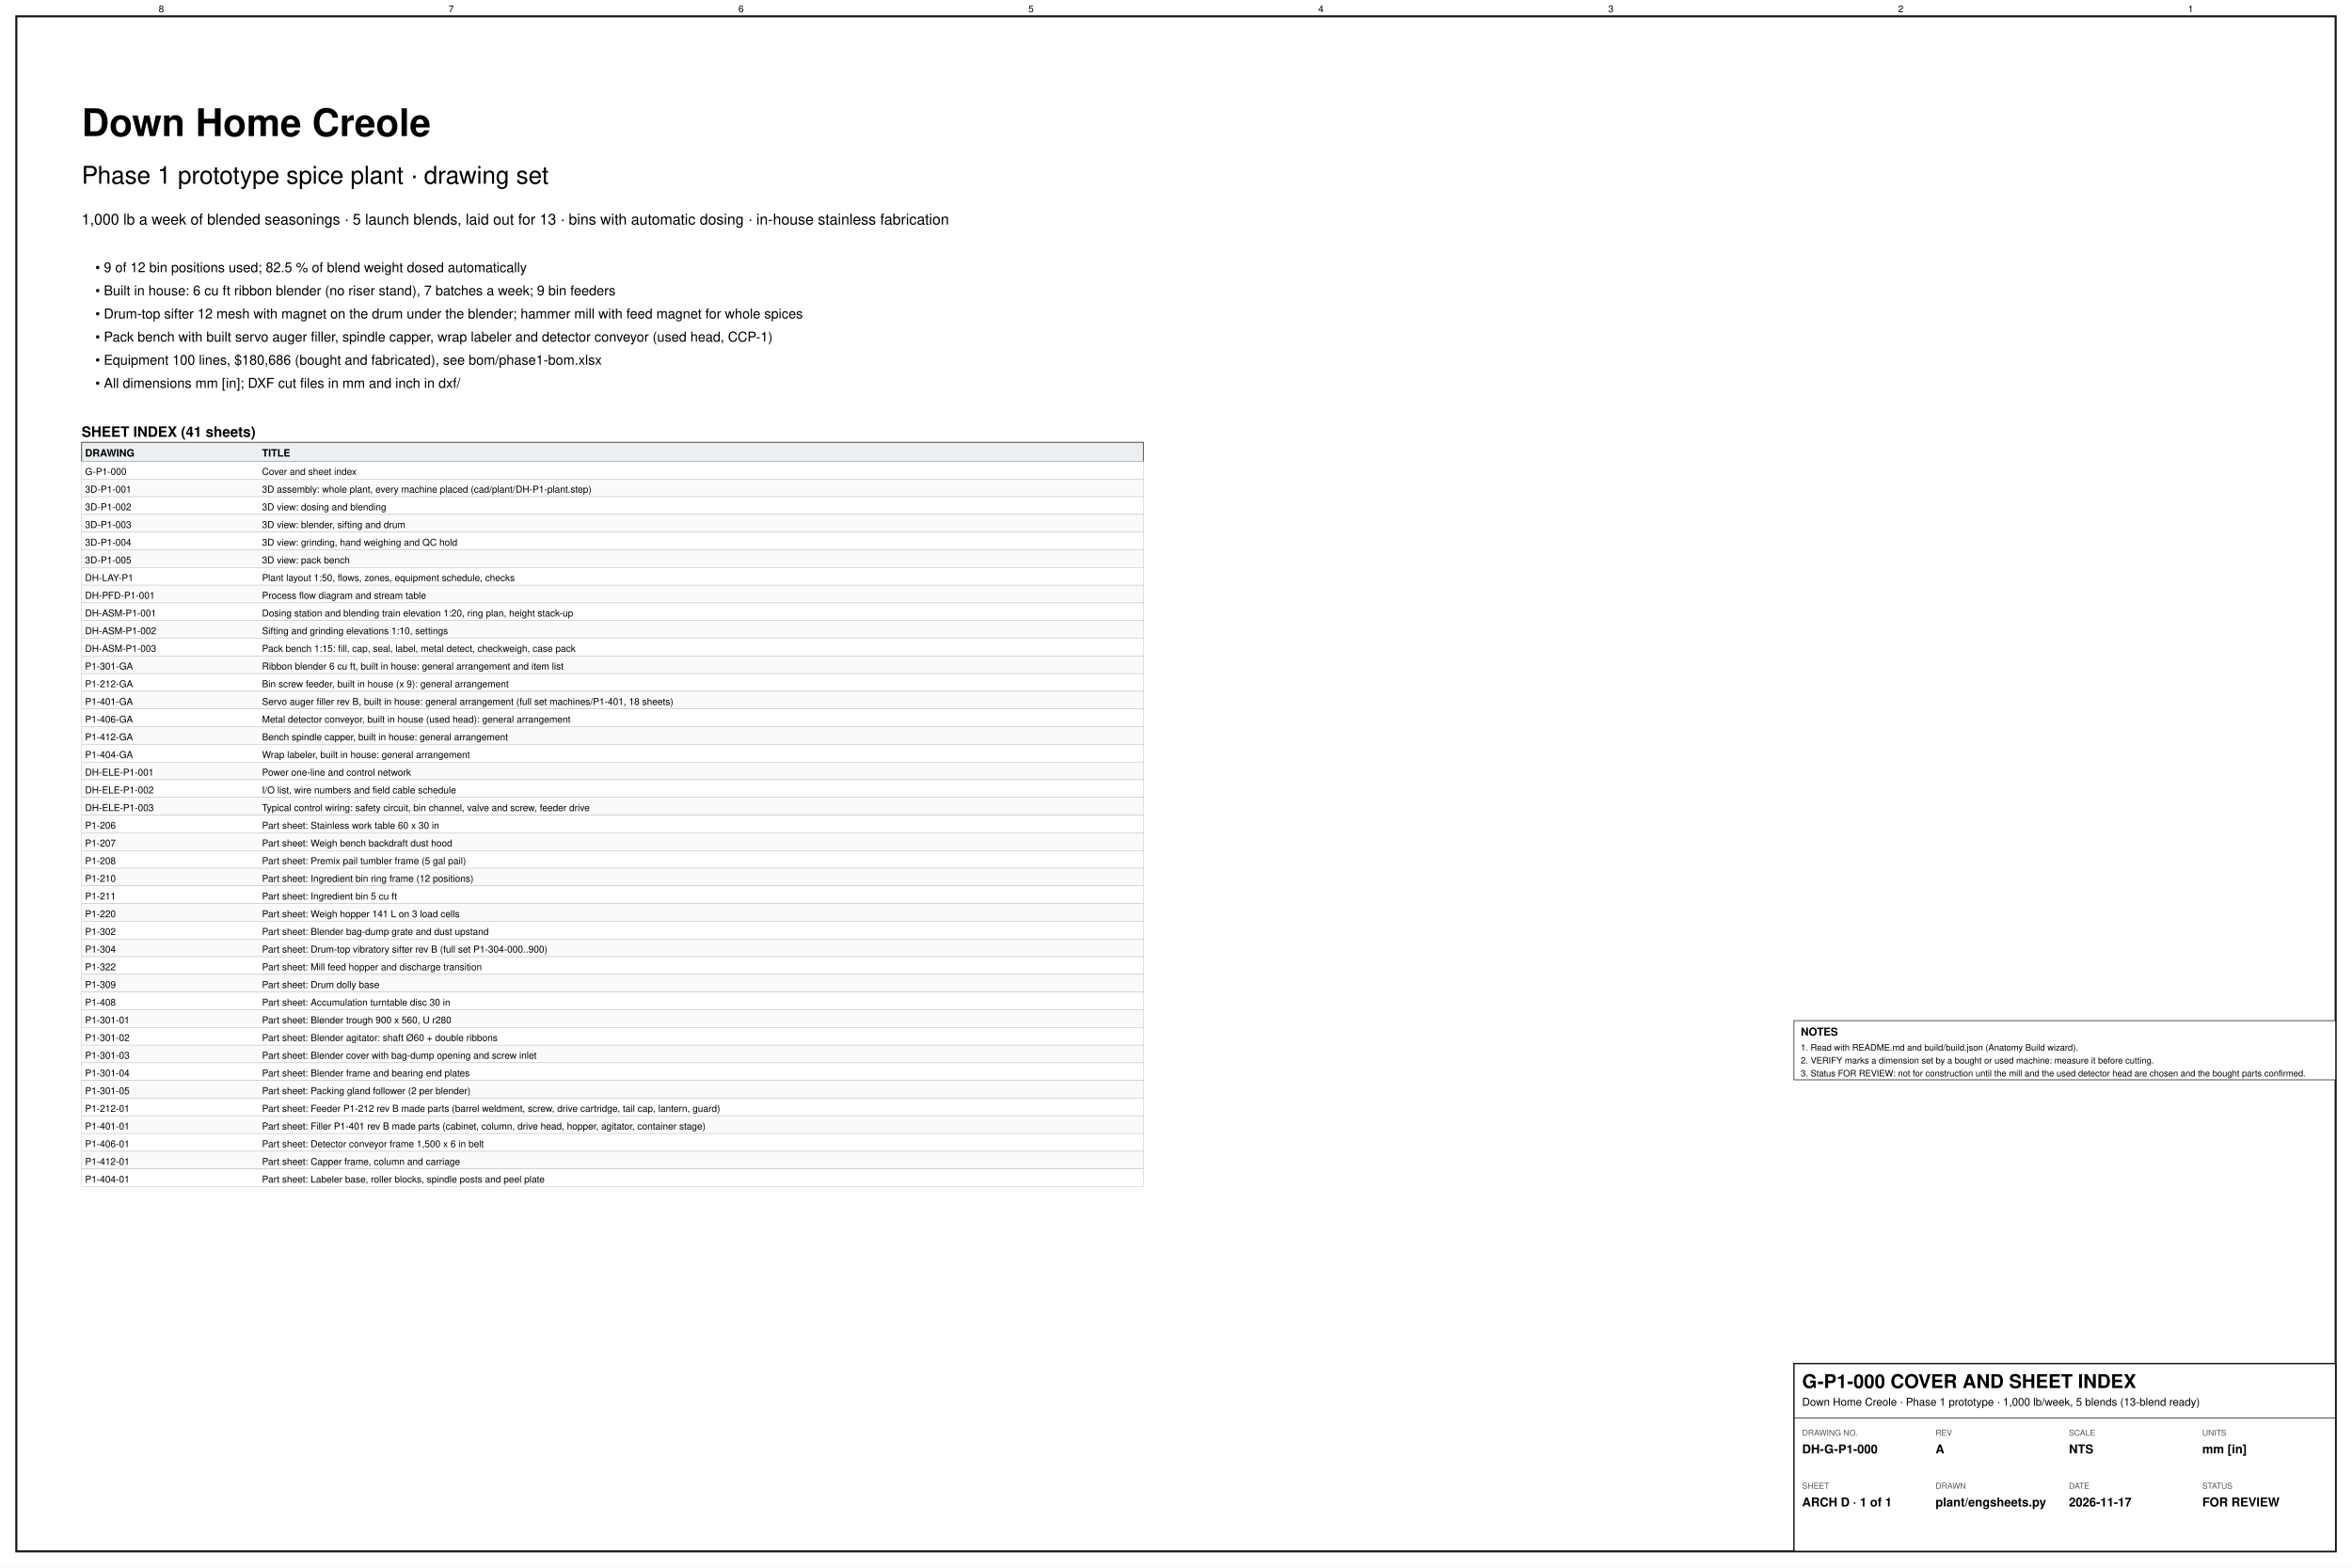
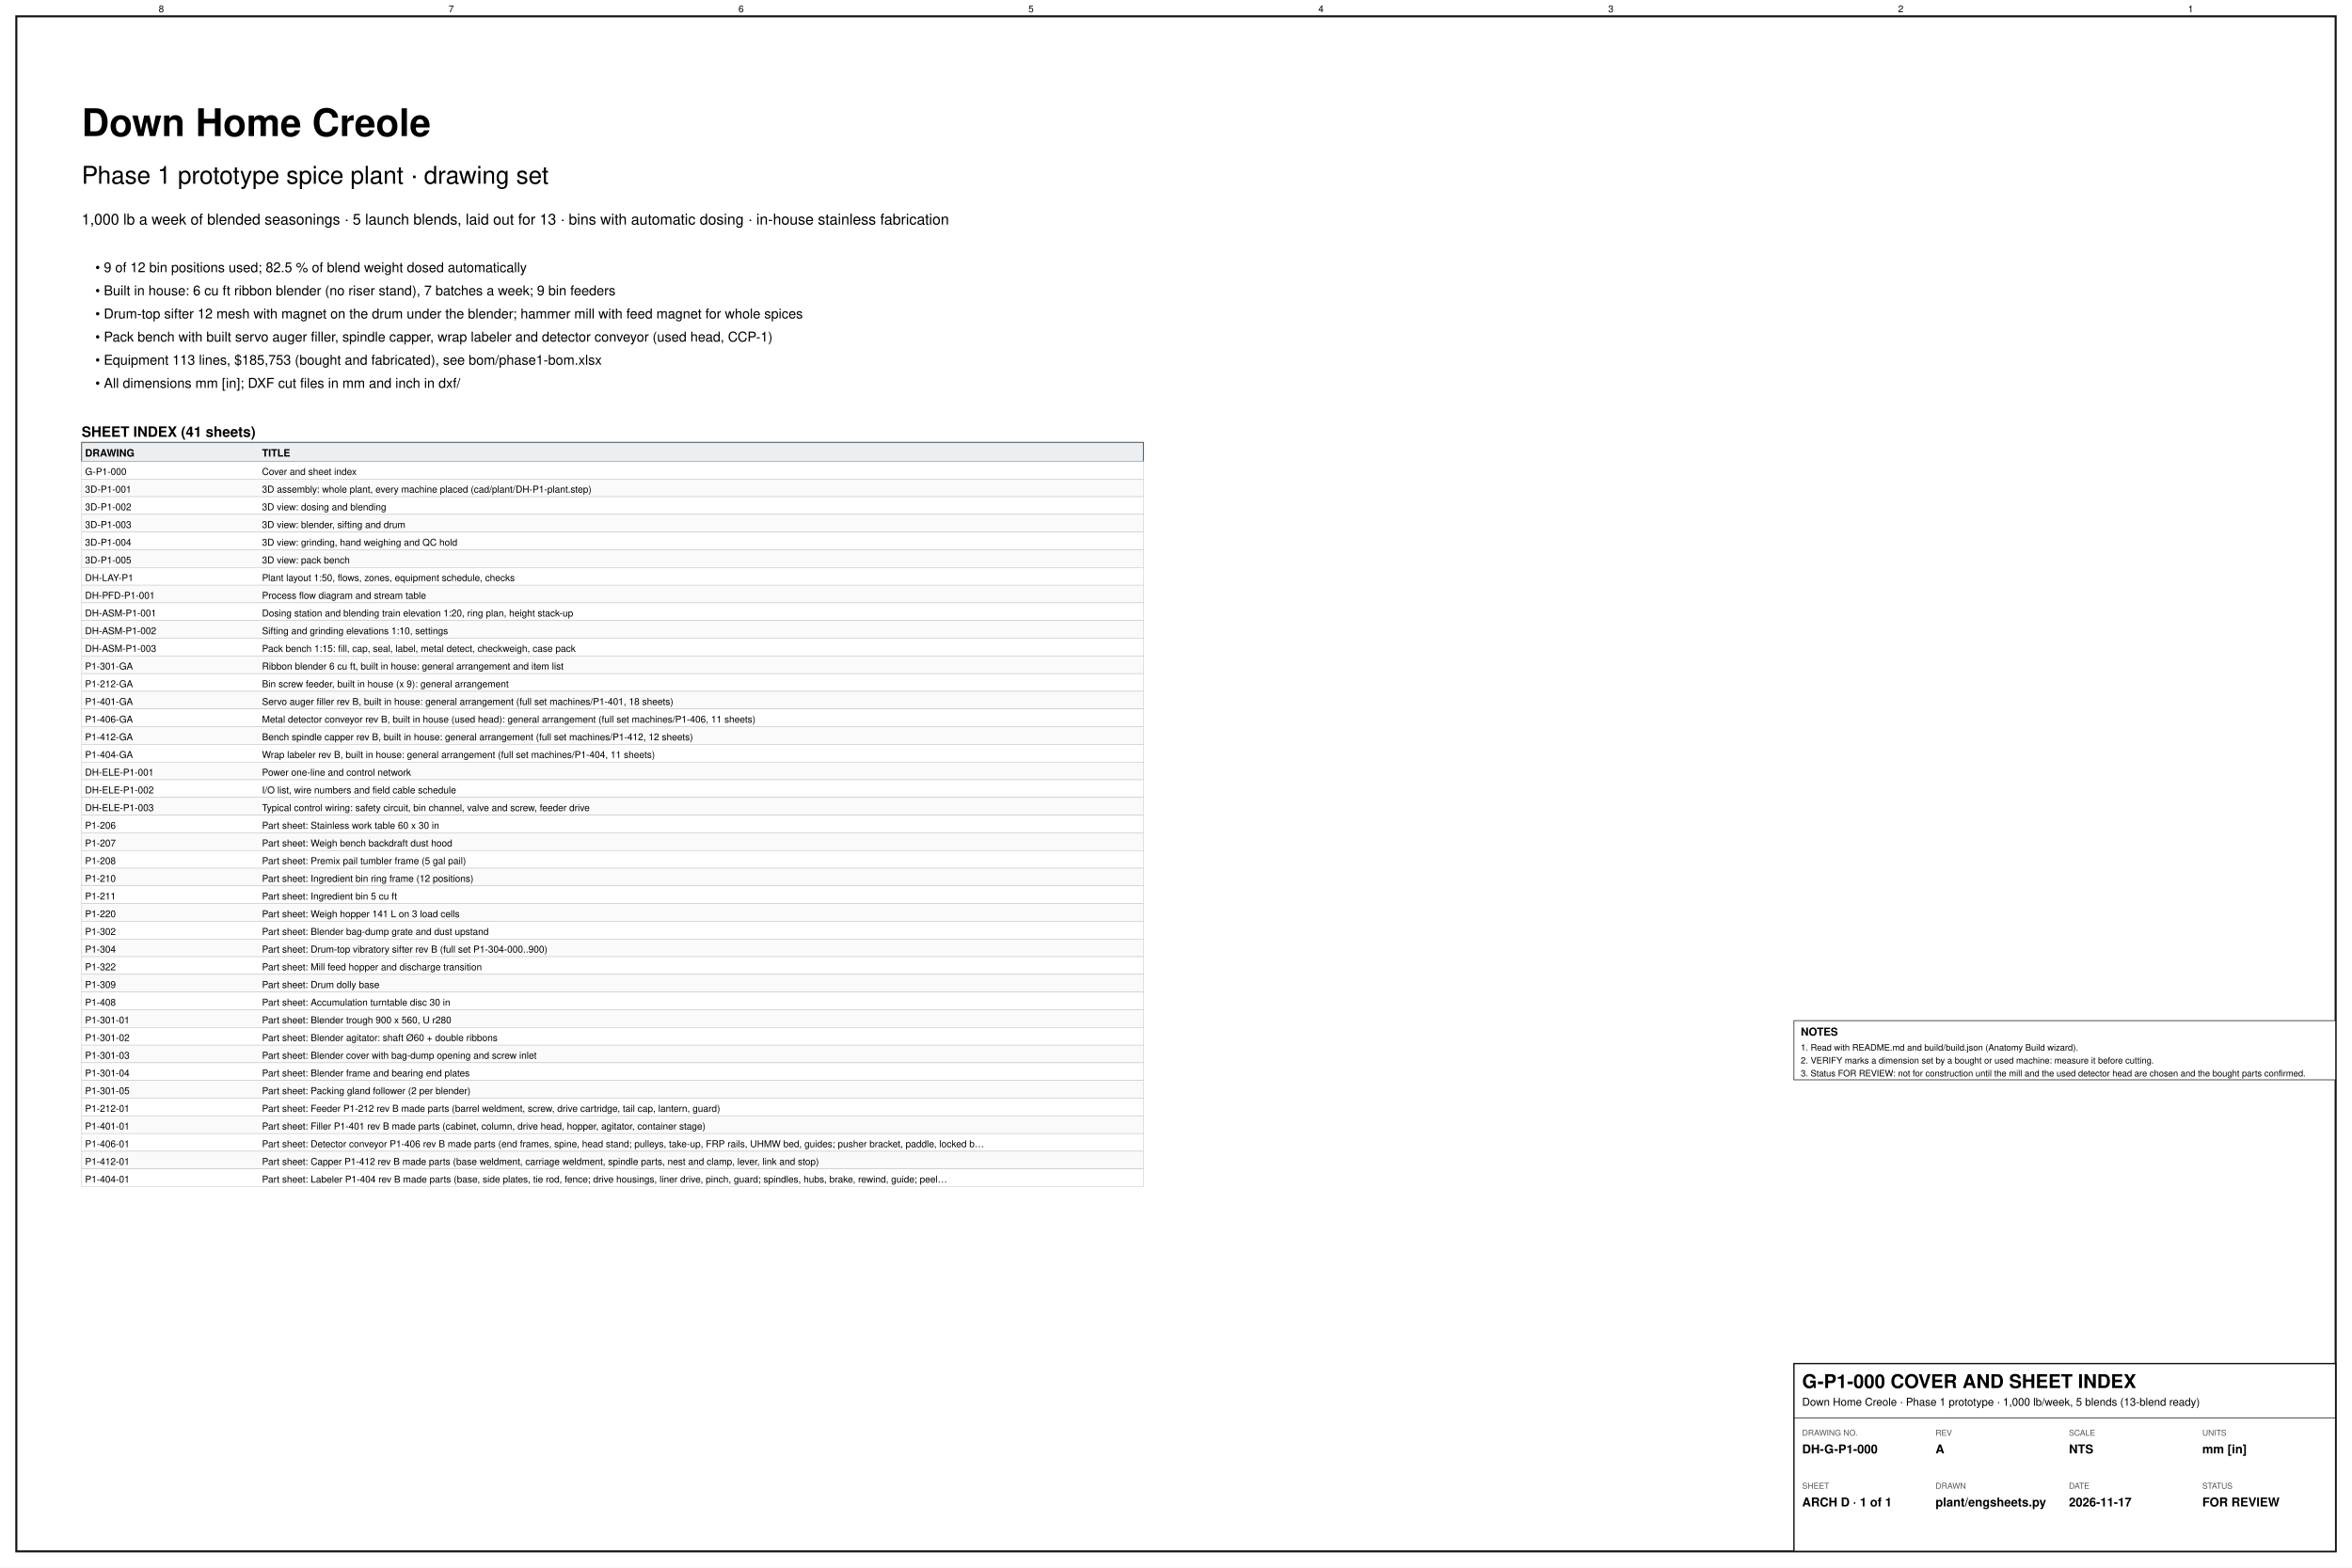
<svg xmlns="http://www.w3.org/2000/svg" width="3456" height="2304" viewBox="0 0 3456 2304" font-family="Helvetica,Arial,sans-serif">
  <rect width="100%" height="100%" fill="#fff" />
  <rect x="24" y="24" width="3408" height="2256" fill="none" stroke="#111" stroke-width="3" />
  <defs>
    <pattern id="h45" width="9" height="9" patternUnits="userSpaceOnUse" patternTransform="rotate(45)">
      <line x1="0" y1="0" x2="0" y2="9" stroke="#455a64" stroke-width="1.2" />
    </pattern>
    <pattern id="h135" width="9" height="9" patternUnits="userSpaceOnUse" patternTransform="rotate(135)">
      <line x1="0" y1="0" x2="0" y2="9" stroke="#455a64" stroke-width="1.2" />
    </pattern>
    <marker id="arr" markerWidth="12" markerHeight="10" refX="11" refY="5" orient="auto">
      <path d="M0,0 L12,5 L0,10 z" fill="#111" />
    </marker>
  </defs>
  <text x="237.0" y="18" font-size="14" text-anchor="middle">8</text>
  <text x="663.0" y="18" font-size="14" text-anchor="middle">7</text>
  <text x="1089.0" y="18" font-size="14" text-anchor="middle">6</text>
  <text x="1515.0" y="18" font-size="14" text-anchor="middle">5</text>
  <text x="1941.0" y="18" font-size="14" text-anchor="middle">4</text>
  <text x="2367.0" y="18" font-size="14" text-anchor="middle">3</text>
  <text x="2793.0" y="18" font-size="14" text-anchor="middle">2</text>
  <text x="3219.0" y="18" font-size="14" text-anchor="middle">1</text>
  <g>
    <rect x="2636" y="2004" width="796" height="276" fill="#fff" stroke="#111" stroke-width="2" />
    <text x="2648" y="2040" font-size="28" font-weight="bold">G-P1-000 COVER AND SHEET INDEX</text>
    <text x="2648" y="2066" font-size="16">Down Home Creole · Phase 1 prototype · 1,000 lb/week, 5 blends (13-blend ready)</text>
    <line x1="2636" y1="2084" x2="3432" y2="2084" stroke="#111" />
    <text x="2648" y="2110" font-size="12" fill="#555">DRAWING NO.</text>
    <text x="2648" y="2136" font-size="18" font-weight="bold">DH-G-P1-000</text>
    <text x="2844" y="2110" font-size="12" fill="#555">REV</text>
    <text x="2844" y="2136" font-size="18" font-weight="bold">A</text>
    <text x="3040" y="2110" font-size="12" fill="#555">SCALE</text>
    <text x="3040" y="2136" font-size="18" font-weight="bold">NTS</text>
    <text x="3236" y="2110" font-size="12" fill="#555">UNITS</text>
    <text x="3236" y="2136" font-size="18" font-weight="bold">mm [in]</text>
    <text x="2648" y="2188" font-size="12" fill="#555">SHEET</text>
    <text x="2648" y="2214" font-size="18" font-weight="bold">ARCH D · 1 of 1</text>
    <text x="2844" y="2188" font-size="12" fill="#555">DRAWN</text>
    <text x="2844" y="2214" font-size="18" font-weight="bold">plant/engsheets.py</text>
    <text x="3040" y="2188" font-size="12" fill="#555">DATE</text>
    <text x="3040" y="2214" font-size="18" font-weight="bold">2026-11-17</text>
    <text x="3236" y="2188" font-size="12" fill="#555">STATUS</text>
    <text x="3236" y="2214" font-size="18" font-weight="bold">FOR REVIEW</text>
  </g>
  <text x="120" y="200" font-size="56" font-weight="bold">Down Home Creole</text>
  <text x="120" y="270" font-size="36">Phase 1 prototype spice plant · drawing set</text>
  <text x="120" y="330" font-size="22">1,000 lb a week of blended seasonings · 5 launch blends, laid out for 13 · bins with automatic dosing · in-house stainless fabrication</text>
  <text x="140" y="400" font-size="20">• 9 of 12 bin positions used; 82.5 % of blend weight dosed automatically</text>
  <text x="140" y="434" font-size="20">• Built in house: 6 cu ft ribbon blender (no riser stand), 7 batches a week; 9 bin feeders</text>
  <text x="140" y="468" font-size="20">• Drum-top sifter 12 mesh with magnet on the drum under the blender; hammer mill with feed magnet for whole spices</text>
  <text x="140" y="502" font-size="20">• Pack bench with built servo auger filler, spindle capper, wrap labeler and detector conveyor (used head, CCP-1)</text>
-   <text x="140" y="536" font-size="20">• Equipment 100 lines, $180,686 (bought and fabricated), see bom/phase1-bom.xlsx</text>
+   <text x="140" y="536" font-size="20">• Equipment 113 lines, $185,753 (bought and fabricated), see bom/phase1-bom.xlsx</text>
  <text x="140" y="570" font-size="20">• All dimensions mm [in]; DXF cut files in mm and inch in dxf/</text>
  <text x="120" y="642" font-size="21" font-weight="bold">SHEET INDEX (41 sheets)</text>
  <rect x="120" y="650" width="1560" height="28" fill="#eceff1" stroke="#111" />
  <text x="125" y="671" font-size="15" font-weight="bold">DRAWING</text>
  <text x="385" y="671" font-size="15" font-weight="bold">TITLE</text>
  <rect x="120" y="678" width="1560" height="26" fill="#fff" stroke="#b0bec5" stroke-width="0.6" />
  <text x="125" y="698" font-size="14">G-P1-000</text>
  <text x="385" y="698" font-size="14">Cover and sheet index</text>
  <rect x="120" y="704" width="1560" height="26" fill="#fafafa" stroke="#b0bec5" stroke-width="0.6" />
  <text x="125" y="724" font-size="14">3D-P1-001</text>
  <text x="385" y="724" font-size="14">3D assembly: whole plant, every machine placed (cad/plant/DH-P1-plant.step)</text>
  <rect x="120" y="730" width="1560" height="26" fill="#fff" stroke="#b0bec5" stroke-width="0.6" />
  <text x="125" y="750" font-size="14">3D-P1-002</text>
  <text x="385" y="750" font-size="14">3D view: dosing and blending</text>
  <rect x="120" y="756" width="1560" height="26" fill="#fafafa" stroke="#b0bec5" stroke-width="0.6" />
  <text x="125" y="776" font-size="14">3D-P1-003</text>
  <text x="385" y="776" font-size="14">3D view: blender, sifting and drum</text>
  <rect x="120" y="782" width="1560" height="26" fill="#fff" stroke="#b0bec5" stroke-width="0.6" />
  <text x="125" y="802" font-size="14">3D-P1-004</text>
  <text x="385" y="802" font-size="14">3D view: grinding, hand weighing and QC hold</text>
  <rect x="120" y="808" width="1560" height="26" fill="#fafafa" stroke="#b0bec5" stroke-width="0.6" />
  <text x="125" y="828" font-size="14">3D-P1-005</text>
  <text x="385" y="828" font-size="14">3D view: pack bench</text>
  <rect x="120" y="834" width="1560" height="26" fill="#fff" stroke="#b0bec5" stroke-width="0.6" />
  <text x="125" y="854" font-size="14">DH-LAY-P1</text>
  <text x="385" y="854" font-size="14">Plant layout 1:50, flows, zones, equipment schedule, checks</text>
  <rect x="120" y="860" width="1560" height="26" fill="#fafafa" stroke="#b0bec5" stroke-width="0.6" />
  <text x="125" y="880" font-size="14">DH-PFD-P1-001</text>
  <text x="385" y="880" font-size="14">Process flow diagram and stream table</text>
  <rect x="120" y="886" width="1560" height="26" fill="#fff" stroke="#b0bec5" stroke-width="0.6" />
  <text x="125" y="906" font-size="14">DH-ASM-P1-001</text>
  <text x="385" y="906" font-size="14">Dosing station and blending train elevation 1:20, ring plan, height stack-up</text>
  <rect x="120" y="912" width="1560" height="26" fill="#fafafa" stroke="#b0bec5" stroke-width="0.6" />
  <text x="125" y="932" font-size="14">DH-ASM-P1-002</text>
  <text x="385" y="932" font-size="14">Sifting and grinding elevations 1:10, settings</text>
  <rect x="120" y="938" width="1560" height="26" fill="#fff" stroke="#b0bec5" stroke-width="0.6" />
  <text x="125" y="958" font-size="14">DH-ASM-P1-003</text>
  <text x="385" y="958" font-size="14">Pack bench 1:15: fill, cap, seal, label, metal detect, checkweigh, case pack</text>
  <rect x="120" y="964" width="1560" height="26" fill="#fafafa" stroke="#b0bec5" stroke-width="0.6" />
  <text x="125" y="984" font-size="14">P1-301-GA</text>
  <text x="385" y="984" font-size="14">Ribbon blender 6 cu ft, built in house: general arrangement and item list</text>
  <rect x="120" y="990" width="1560" height="26" fill="#fff" stroke="#b0bec5" stroke-width="0.6" />
  <text x="125" y="1010" font-size="14">P1-212-GA</text>
  <text x="385" y="1010" font-size="14">Bin screw feeder, built in house (x 9): general arrangement</text>
  <rect x="120" y="1016" width="1560" height="26" fill="#fafafa" stroke="#b0bec5" stroke-width="0.6" />
  <text x="125" y="1036" font-size="14">P1-401-GA</text>
  <text x="385" y="1036" font-size="14">Servo auger filler rev B, built in house: general arrangement (full set machines/P1-401, 18 sheets)</text>
  <rect x="120" y="1042" width="1560" height="26" fill="#fff" stroke="#b0bec5" stroke-width="0.6" />
  <text x="125" y="1062" font-size="14">P1-406-GA</text>
-   <text x="385" y="1062" font-size="14">Metal detector conveyor, built in house (used head): general arrangement</text>
+   <text x="385" y="1062" font-size="14">Metal detector conveyor rev B, built in house (used head): general arrangement (full set machines/P1-406, 11 sheets)</text>
  <rect x="120" y="1068" width="1560" height="26" fill="#fafafa" stroke="#b0bec5" stroke-width="0.6" />
  <text x="125" y="1088" font-size="14">P1-412-GA</text>
-   <text x="385" y="1088" font-size="14">Bench spindle capper, built in house: general arrangement</text>
+   <text x="385" y="1088" font-size="14">Bench spindle capper rev B, built in house: general arrangement (full set machines/P1-412, 12 sheets)</text>
  <rect x="120" y="1094" width="1560" height="26" fill="#fff" stroke="#b0bec5" stroke-width="0.6" />
  <text x="125" y="1114" font-size="14">P1-404-GA</text>
-   <text x="385" y="1114" font-size="14">Wrap labeler, built in house: general arrangement</text>
+   <text x="385" y="1114" font-size="14">Wrap labeler rev B, built in house: general arrangement (full set machines/P1-404, 11 sheets)</text>
  <rect x="120" y="1120" width="1560" height="26" fill="#fafafa" stroke="#b0bec5" stroke-width="0.6" />
  <text x="125" y="1140" font-size="14">DH-ELE-P1-001</text>
  <text x="385" y="1140" font-size="14">Power one-line and control network</text>
  <rect x="120" y="1146" width="1560" height="26" fill="#fff" stroke="#b0bec5" stroke-width="0.6" />
  <text x="125" y="1166" font-size="14">DH-ELE-P1-002</text>
  <text x="385" y="1166" font-size="14">I/O list, wire numbers and field cable schedule</text>
  <rect x="120" y="1172" width="1560" height="26" fill="#fafafa" stroke="#b0bec5" stroke-width="0.6" />
  <text x="125" y="1192" font-size="14">DH-ELE-P1-003</text>
  <text x="385" y="1192" font-size="14">Typical control wiring: safety circuit, bin channel, valve and screw, feeder drive</text>
  <rect x="120" y="1198" width="1560" height="26" fill="#fff" stroke="#b0bec5" stroke-width="0.6" />
  <text x="125" y="1218" font-size="14">P1-206</text>
  <text x="385" y="1218" font-size="14">Part sheet: Stainless work table 60 x 30 in</text>
  <rect x="120" y="1224" width="1560" height="26" fill="#fafafa" stroke="#b0bec5" stroke-width="0.6" />
  <text x="125" y="1244" font-size="14">P1-207</text>
  <text x="385" y="1244" font-size="14">Part sheet: Weigh bench backdraft dust hood</text>
  <rect x="120" y="1250" width="1560" height="26" fill="#fff" stroke="#b0bec5" stroke-width="0.6" />
  <text x="125" y="1270" font-size="14">P1-208</text>
  <text x="385" y="1270" font-size="14">Part sheet: Premix pail tumbler frame (5 gal pail)</text>
  <rect x="120" y="1276" width="1560" height="26" fill="#fafafa" stroke="#b0bec5" stroke-width="0.6" />
  <text x="125" y="1296" font-size="14">P1-210</text>
  <text x="385" y="1296" font-size="14">Part sheet: Ingredient bin ring frame (12 positions)</text>
  <rect x="120" y="1302" width="1560" height="26" fill="#fff" stroke="#b0bec5" stroke-width="0.6" />
  <text x="125" y="1322" font-size="14">P1-211</text>
  <text x="385" y="1322" font-size="14">Part sheet: Ingredient bin 5 cu ft</text>
  <rect x="120" y="1328" width="1560" height="26" fill="#fafafa" stroke="#b0bec5" stroke-width="0.6" />
  <text x="125" y="1348" font-size="14">P1-220</text>
  <text x="385" y="1348" font-size="14">Part sheet: Weigh hopper 141 L on 3 load cells</text>
  <rect x="120" y="1354" width="1560" height="26" fill="#fff" stroke="#b0bec5" stroke-width="0.6" />
  <text x="125" y="1374" font-size="14">P1-302</text>
  <text x="385" y="1374" font-size="14">Part sheet: Blender bag-dump grate and dust upstand</text>
  <rect x="120" y="1380" width="1560" height="26" fill="#fafafa" stroke="#b0bec5" stroke-width="0.6" />
  <text x="125" y="1400" font-size="14">P1-304</text>
  <text x="385" y="1400" font-size="14">Part sheet: Drum-top vibratory sifter rev B (full set P1-304-000..900)</text>
  <rect x="120" y="1406" width="1560" height="26" fill="#fff" stroke="#b0bec5" stroke-width="0.6" />
  <text x="125" y="1426" font-size="14">P1-322</text>
  <text x="385" y="1426" font-size="14">Part sheet: Mill feed hopper and discharge transition</text>
  <rect x="120" y="1432" width="1560" height="26" fill="#fafafa" stroke="#b0bec5" stroke-width="0.6" />
  <text x="125" y="1452" font-size="14">P1-309</text>
  <text x="385" y="1452" font-size="14">Part sheet: Drum dolly base</text>
  <rect x="120" y="1458" width="1560" height="26" fill="#fff" stroke="#b0bec5" stroke-width="0.6" />
  <text x="125" y="1478" font-size="14">P1-408</text>
  <text x="385" y="1478" font-size="14">Part sheet: Accumulation turntable disc 30 in</text>
  <rect x="120" y="1484" width="1560" height="26" fill="#fafafa" stroke="#b0bec5" stroke-width="0.6" />
  <text x="125" y="1504" font-size="14">P1-301-01</text>
  <text x="385" y="1504" font-size="14">Part sheet: Blender trough 900 x 560, U r280</text>
  <rect x="120" y="1510" width="1560" height="26" fill="#fff" stroke="#b0bec5" stroke-width="0.6" />
  <text x="125" y="1530" font-size="14">P1-301-02</text>
  <text x="385" y="1530" font-size="14">Part sheet: Blender agitator: shaft Ø60 + double ribbons</text>
  <rect x="120" y="1536" width="1560" height="26" fill="#fafafa" stroke="#b0bec5" stroke-width="0.6" />
  <text x="125" y="1556" font-size="14">P1-301-03</text>
  <text x="385" y="1556" font-size="14">Part sheet: Blender cover with bag-dump opening and screw inlet</text>
  <rect x="120" y="1562" width="1560" height="26" fill="#fff" stroke="#b0bec5" stroke-width="0.6" />
  <text x="125" y="1582" font-size="14">P1-301-04</text>
  <text x="385" y="1582" font-size="14">Part sheet: Blender frame and bearing end plates</text>
  <rect x="120" y="1588" width="1560" height="26" fill="#fafafa" stroke="#b0bec5" stroke-width="0.6" />
  <text x="125" y="1608" font-size="14">P1-301-05</text>
  <text x="385" y="1608" font-size="14">Part sheet: Packing gland follower (2 per blender)</text>
  <rect x="120" y="1614" width="1560" height="26" fill="#fff" stroke="#b0bec5" stroke-width="0.6" />
  <text x="125" y="1634" font-size="14">P1-212-01</text>
  <text x="385" y="1634" font-size="14">Part sheet: Feeder P1-212 rev B made parts (barrel weldment, screw, drive cartridge, tail cap, lantern, guard)</text>
  <rect x="120" y="1640" width="1560" height="26" fill="#fafafa" stroke="#b0bec5" stroke-width="0.6" />
  <text x="125" y="1660" font-size="14">P1-401-01</text>
  <text x="385" y="1660" font-size="14">Part sheet: Filler P1-401 rev B made parts (cabinet, column, drive head, hopper, agitator, container stage)</text>
  <rect x="120" y="1666" width="1560" height="26" fill="#fff" stroke="#b0bec5" stroke-width="0.6" />
  <text x="125" y="1686" font-size="14">P1-406-01</text>
-   <text x="385" y="1686" font-size="14">Part sheet: Detector conveyor frame 1,500 x 6 in belt</text>
+   <text x="385" y="1686" font-size="14">Part sheet: Detector conveyor P1-406 rev B made parts (end frames, spine, head stand; pulleys, take-up, FRP rails, UHMW bed, guides; pusher bracket, paddle, locked b…</text>
  <rect x="120" y="1692" width="1560" height="26" fill="#fafafa" stroke="#b0bec5" stroke-width="0.6" />
  <text x="125" y="1712" font-size="14">P1-412-01</text>
-   <text x="385" y="1712" font-size="14">Part sheet: Capper frame, column and carriage</text>
+   <text x="385" y="1712" font-size="14">Part sheet: Capper P1-412 rev B made parts (base weldment, carriage weldment, spindle parts, nest and clamp, lever, link and stop)</text>
  <rect x="120" y="1718" width="1560" height="26" fill="#fff" stroke="#b0bec5" stroke-width="0.6" />
  <text x="125" y="1738" font-size="14">P1-404-01</text>
-   <text x="385" y="1738" font-size="14">Part sheet: Labeler base, roller blocks, spindle posts and peel plate</text>
+   <text x="385" y="1738" font-size="14">Part sheet: Labeler P1-404 rev B made parts (base, side plates, tie rod, fence; drive housings, liner drive, pinch, guard; spindles, hubs, brake, rewind, guide; peel…</text>
  <rect x="2636" y="1500" width="796" height="87" fill="#fff" stroke="#111" />
  <text x="2646" y="1522" font-size="16" font-weight="bold">NOTES</text>
  <text x="2646" y="1544" font-size="13">1. Read with README.md and build/build.json (Anatomy Build wizard).</text>
  <text x="2646" y="1563" font-size="13">2. VERIFY marks a dimension set by a bought or used machine: measure it before cutting.</text>
  <text x="2646" y="1582" font-size="13">3. Status FOR REVIEW: not for construction until the mill and the used detector head are chosen and the bought parts confirmed.</text>
</svg>
